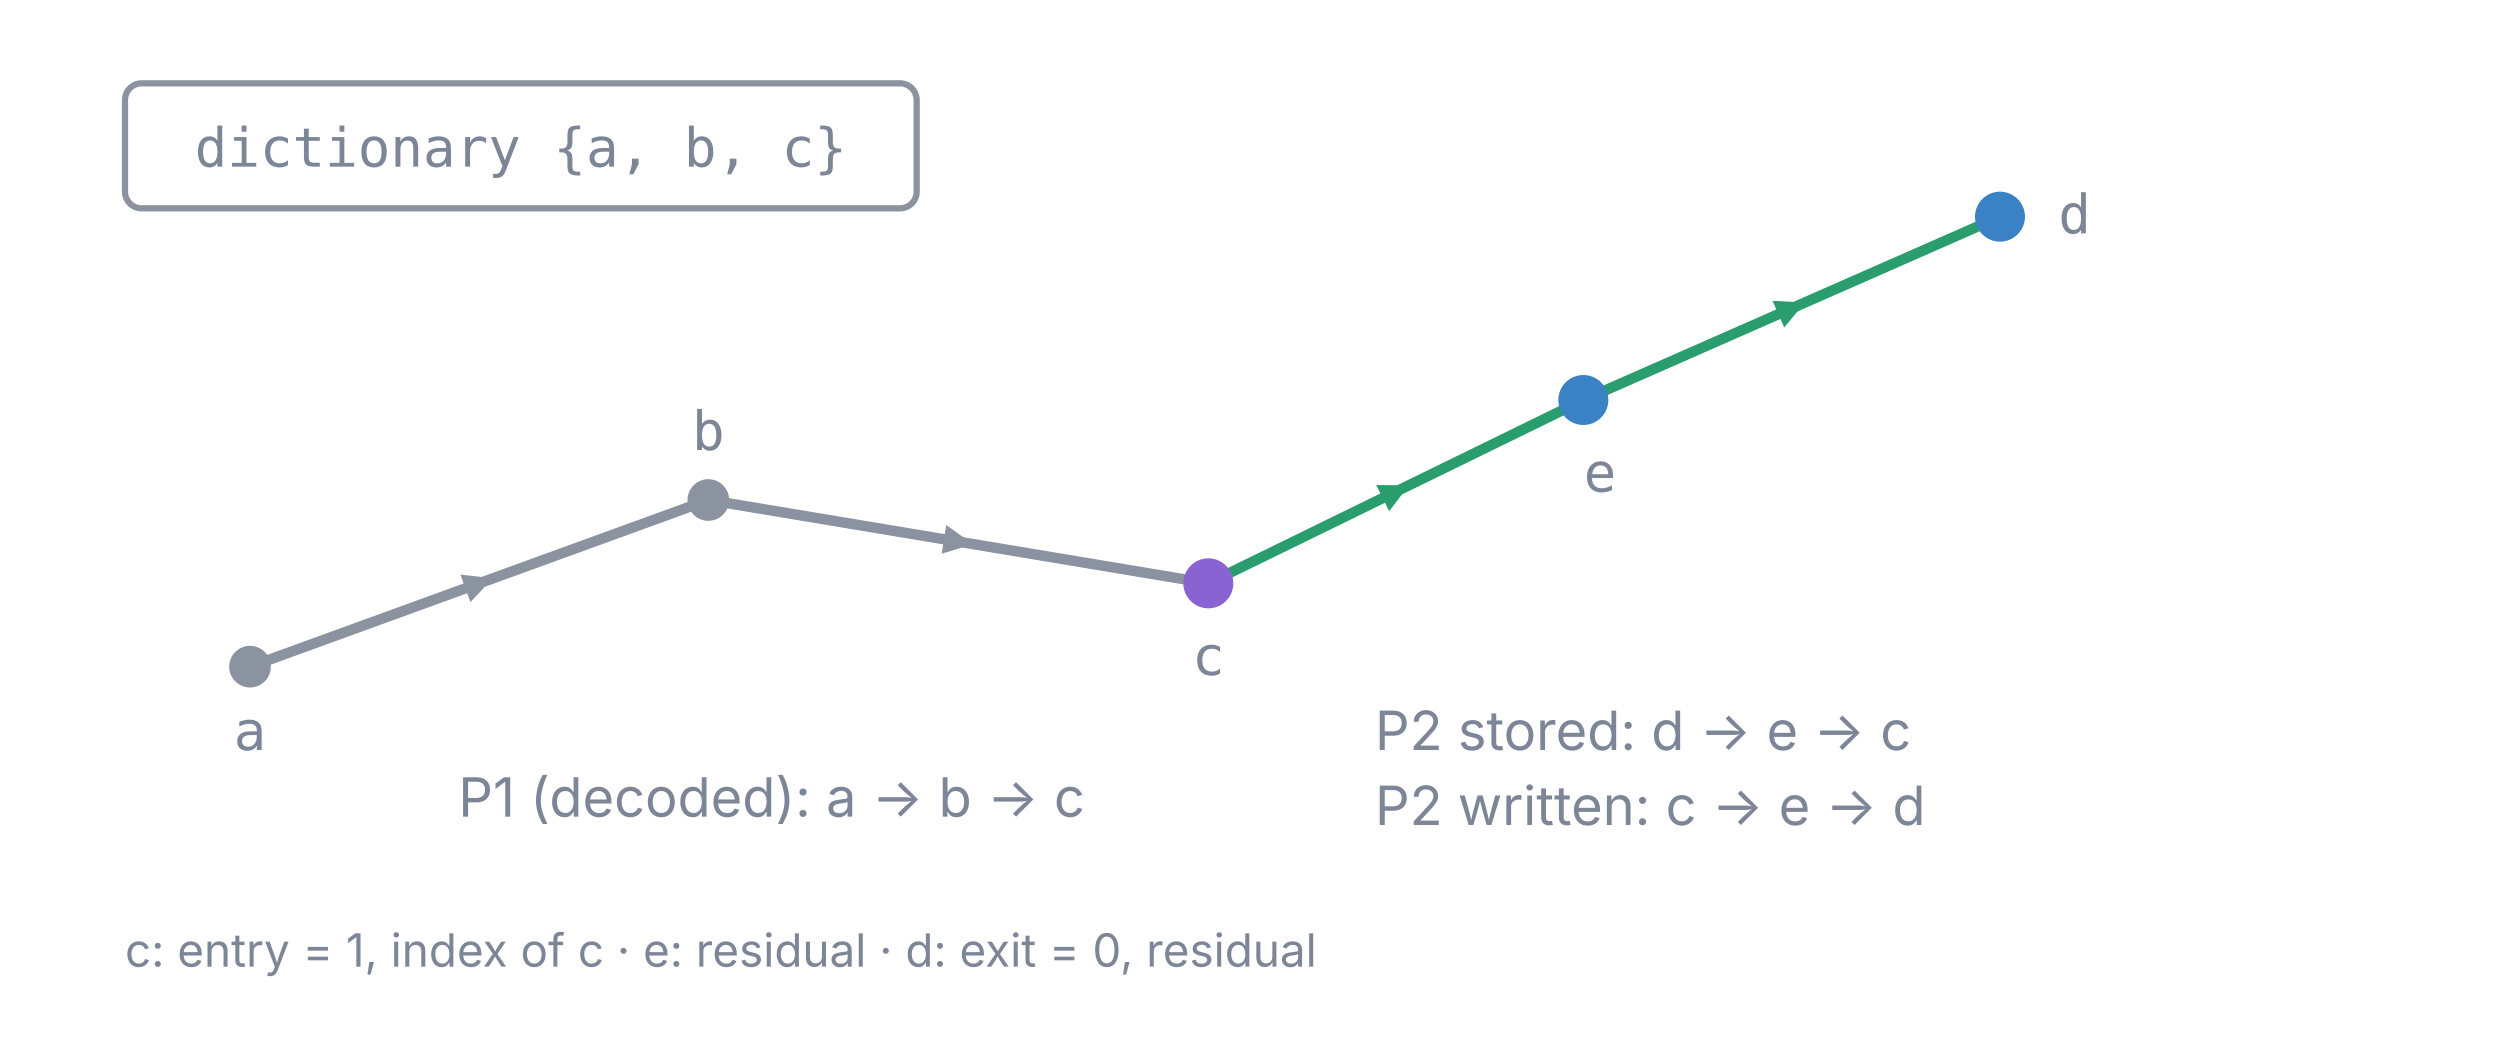
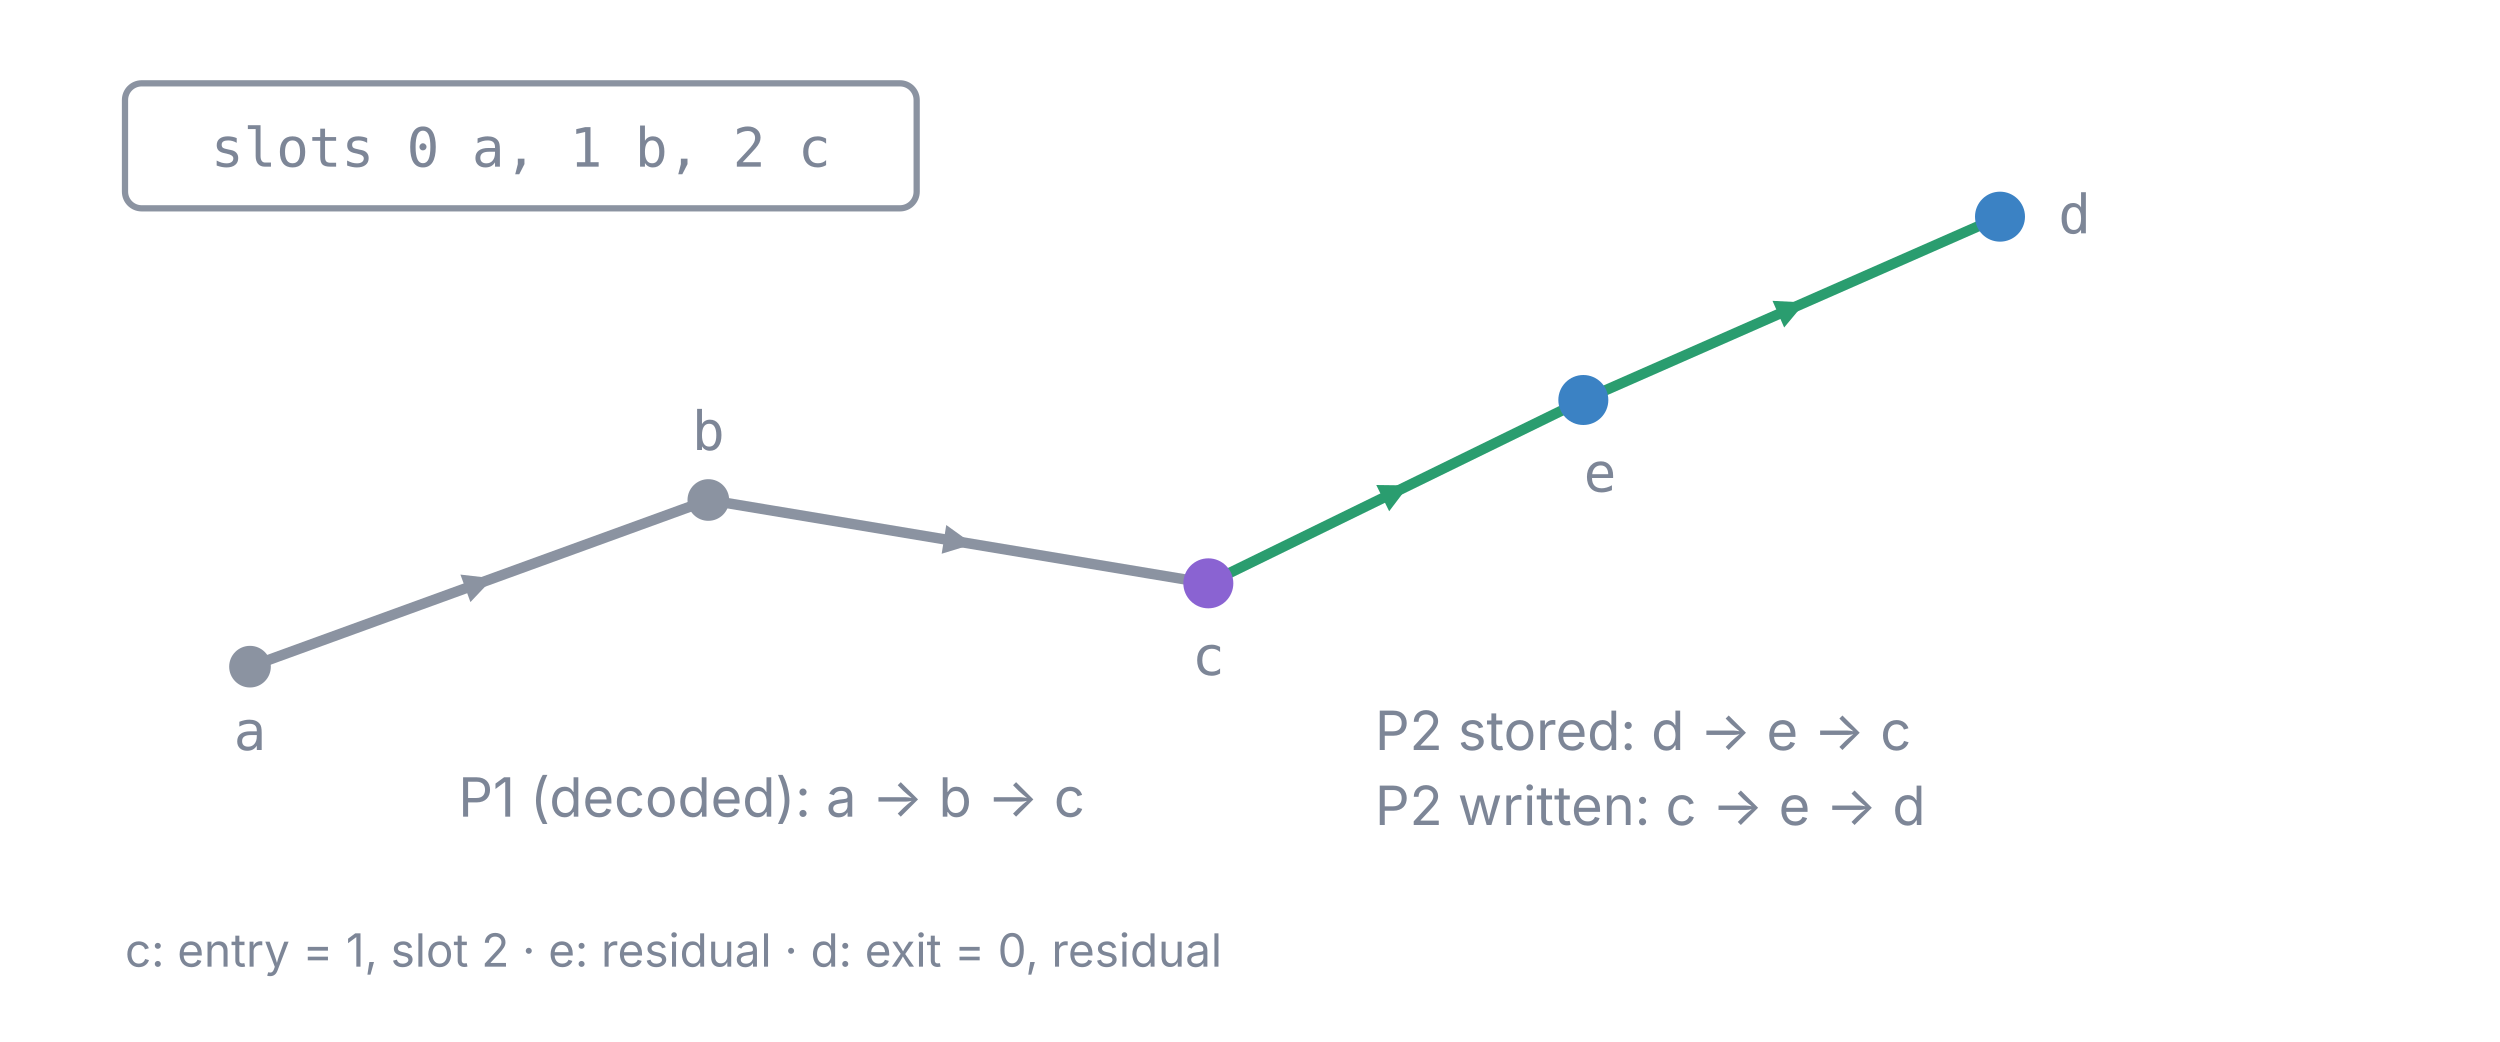
<svg xmlns="http://www.w3.org/2000/svg" viewBox="0 0 600 250" width="600" height="250" role="img" aria-label="A line part that ends on a known junction is reversed to start there">
  <style>
    .t { fill: #7d8697; font: 13px system-ui, -apple-system, "Segoe UI", sans-serif; }
    .r { fill: #d64545; font: 13px system-ui, -apple-system, "Segoe UI", sans-serif; }
    .sm { font-size: 11px; }
    .h { font-weight: 600; }
    .m { font-family: ui-monospace, "Cascadia Mono", Consolas, monospace; }
    .s { stroke: #7d8697; }
    .g { stroke: #8b93a1; }
  </style>
  <defs>
    <marker id="ar" viewBox="0 0 10 10" refX="9" refY="5" markerWidth="6" markerHeight="6" orient="auto-start-reverse">
      <path d="M0,0 L10,5 L0,10 z" fill="#d64545" />
    </marker>
    <marker id="ag" viewBox="0 0 10 10" refX="9" refY="5" markerWidth="6" markerHeight="6" orient="auto-start-reverse">
      <path d="M0,0 L10,5 L0,10 z" fill="#8b93a1" />
    </marker>
    <marker id="ab" viewBox="0 0 10 10" refX="9" refY="5" markerWidth="6" markerHeight="6" orient="auto-start-reverse">
      <path d="M0,0 L10,5 L0,10 z" fill="#3b82c4" />
    </marker>
    <marker id="al" viewBox="0 0 10 10" refX="9" refY="5" markerWidth="6" markerHeight="6" orient="auto-start-reverse">
      <path d="M0,0 L10,5 L0,10 z" fill="#2a9d6f" />
    </marker>
  </defs>
  <polyline points="60,160 170,120 290,140" fill="none" stroke="#8b93a1" stroke-width="2.5" />
  <polygon points="118.3,138.8 112.9,144.5 110.5,137.9" fill="#8b93a1" />
  <polygon points="233.5,130.6 226,132.9 227.1,126" fill="#8b93a1" />
  <polyline points="290,140 380,96 480,52" fill="none" stroke="#2a9d6f" stroke-width="2.5" />
  <polygon points="338.1,116.5 333.4,122.7 330.3,116.4" fill="#2a9d6f" />
  <polygon points="433.2,72.6 428.2,78.6 425.4,72.2" fill="#2a9d6f" />
  <circle cx="60" cy="160" r="5" fill="#8b93a1" />
  <circle cx="170" cy="120" r="5" fill="#8b93a1" />
  <circle cx="290" cy="140" r="6" fill="#8a63d2" />
  <circle cx="380" cy="96" r="6" fill="#3b82c4" />
  <circle cx="480" cy="52" r="6" fill="#3b82c4" />
  <text class="t m" x="60" y="180" text-anchor="middle">a</text>
  <text class="t m" x="170" y="108" text-anchor="middle">b</text>
  <text class="t m" x="290" y="162" text-anchor="middle">c</text>
  <text class="t m" x="384" y="118" text-anchor="middle">e</text>
  <text class="t m" x="494" y="56">d</text>
  <text class="t" x="110" y="196">P1 (decoded): a → b → c</text>
  <text class="t" x="330" y="180">P2 stored: d → e → c</text>
  <text class="t" x="330" y="198" fill="#2a9d6f">P2 written: c → e → d</text>
  <rect x="30" y="20" width="190" height="30" rx="4" fill="none" stroke="#8b93a1" stroke-width="1.5" />
-   <text class="t m" x="125" y="40" text-anchor="middle">dictionary {a, b, c}</text>
-   <text class="t sm" x="30" y="232">c: entry = 1, index of c  ·  e: residual  ·  d: exit = 0, residual</text>
+   <text class="t m" x="125" y="40" text-anchor="middle">slots 0 a, 1 b, 2 c</text>
+   <text class="t sm" x="30" y="232">c: entry = 1, slot 2  ·  e: residual  ·  d: exit = 0, residual</text>
</svg>
